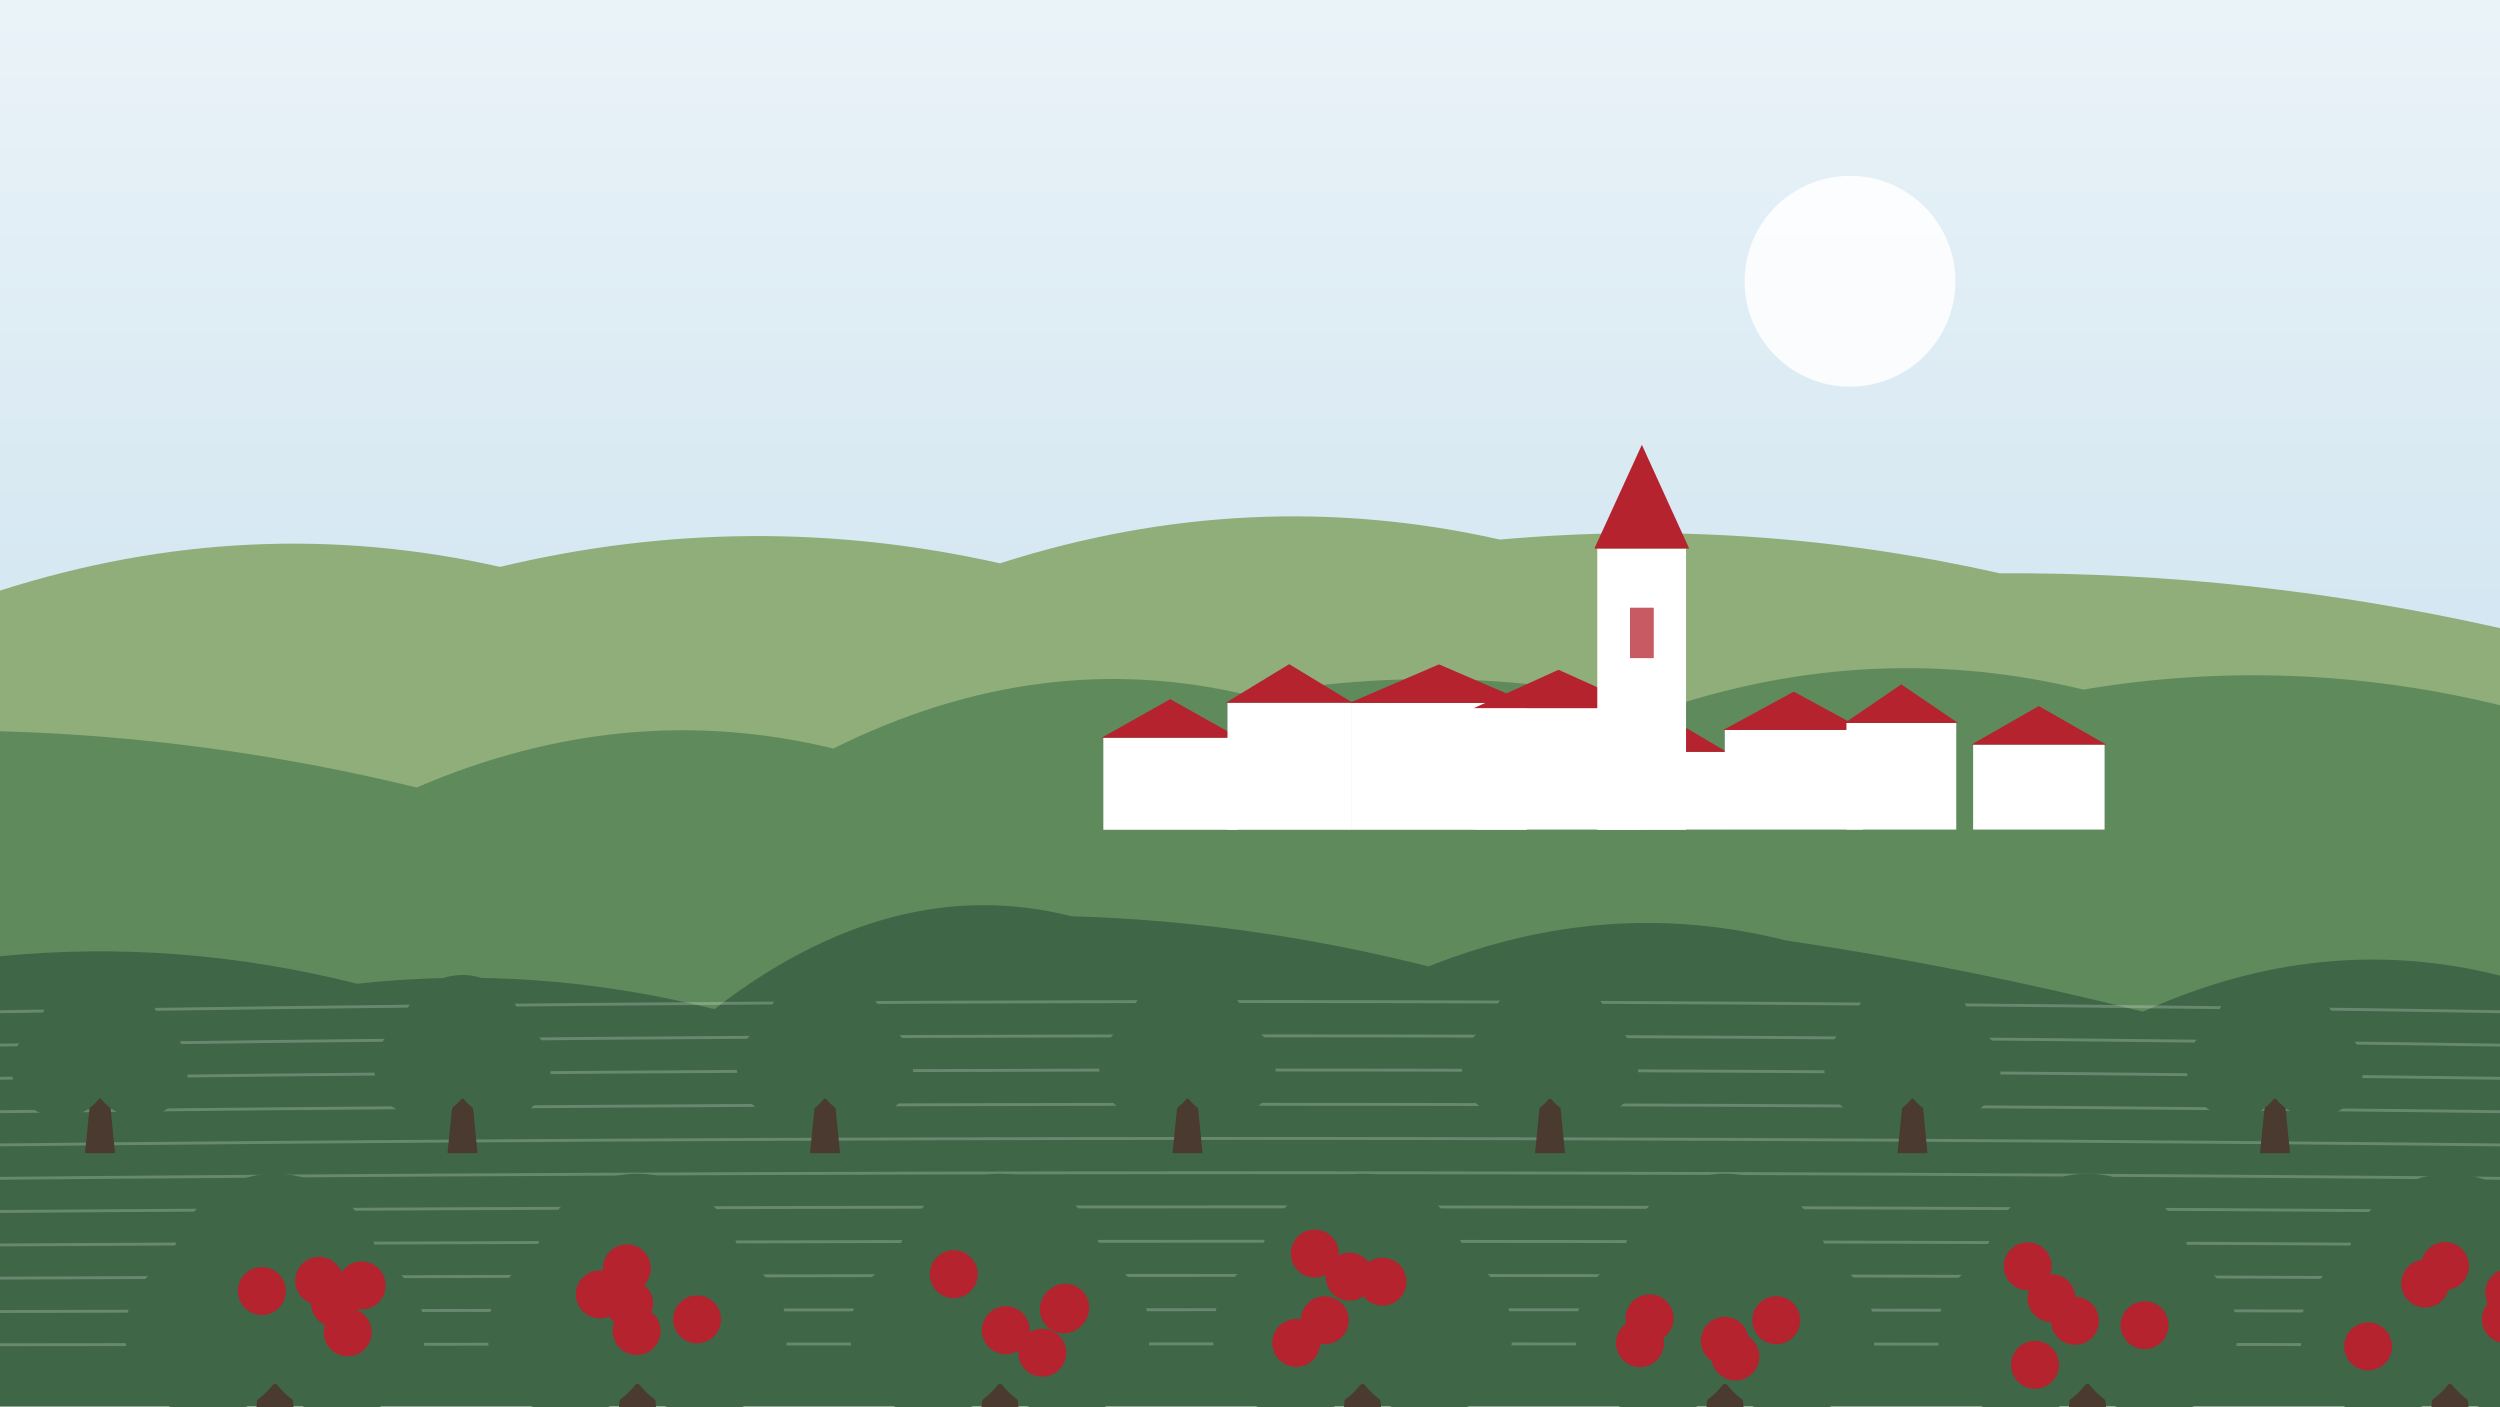
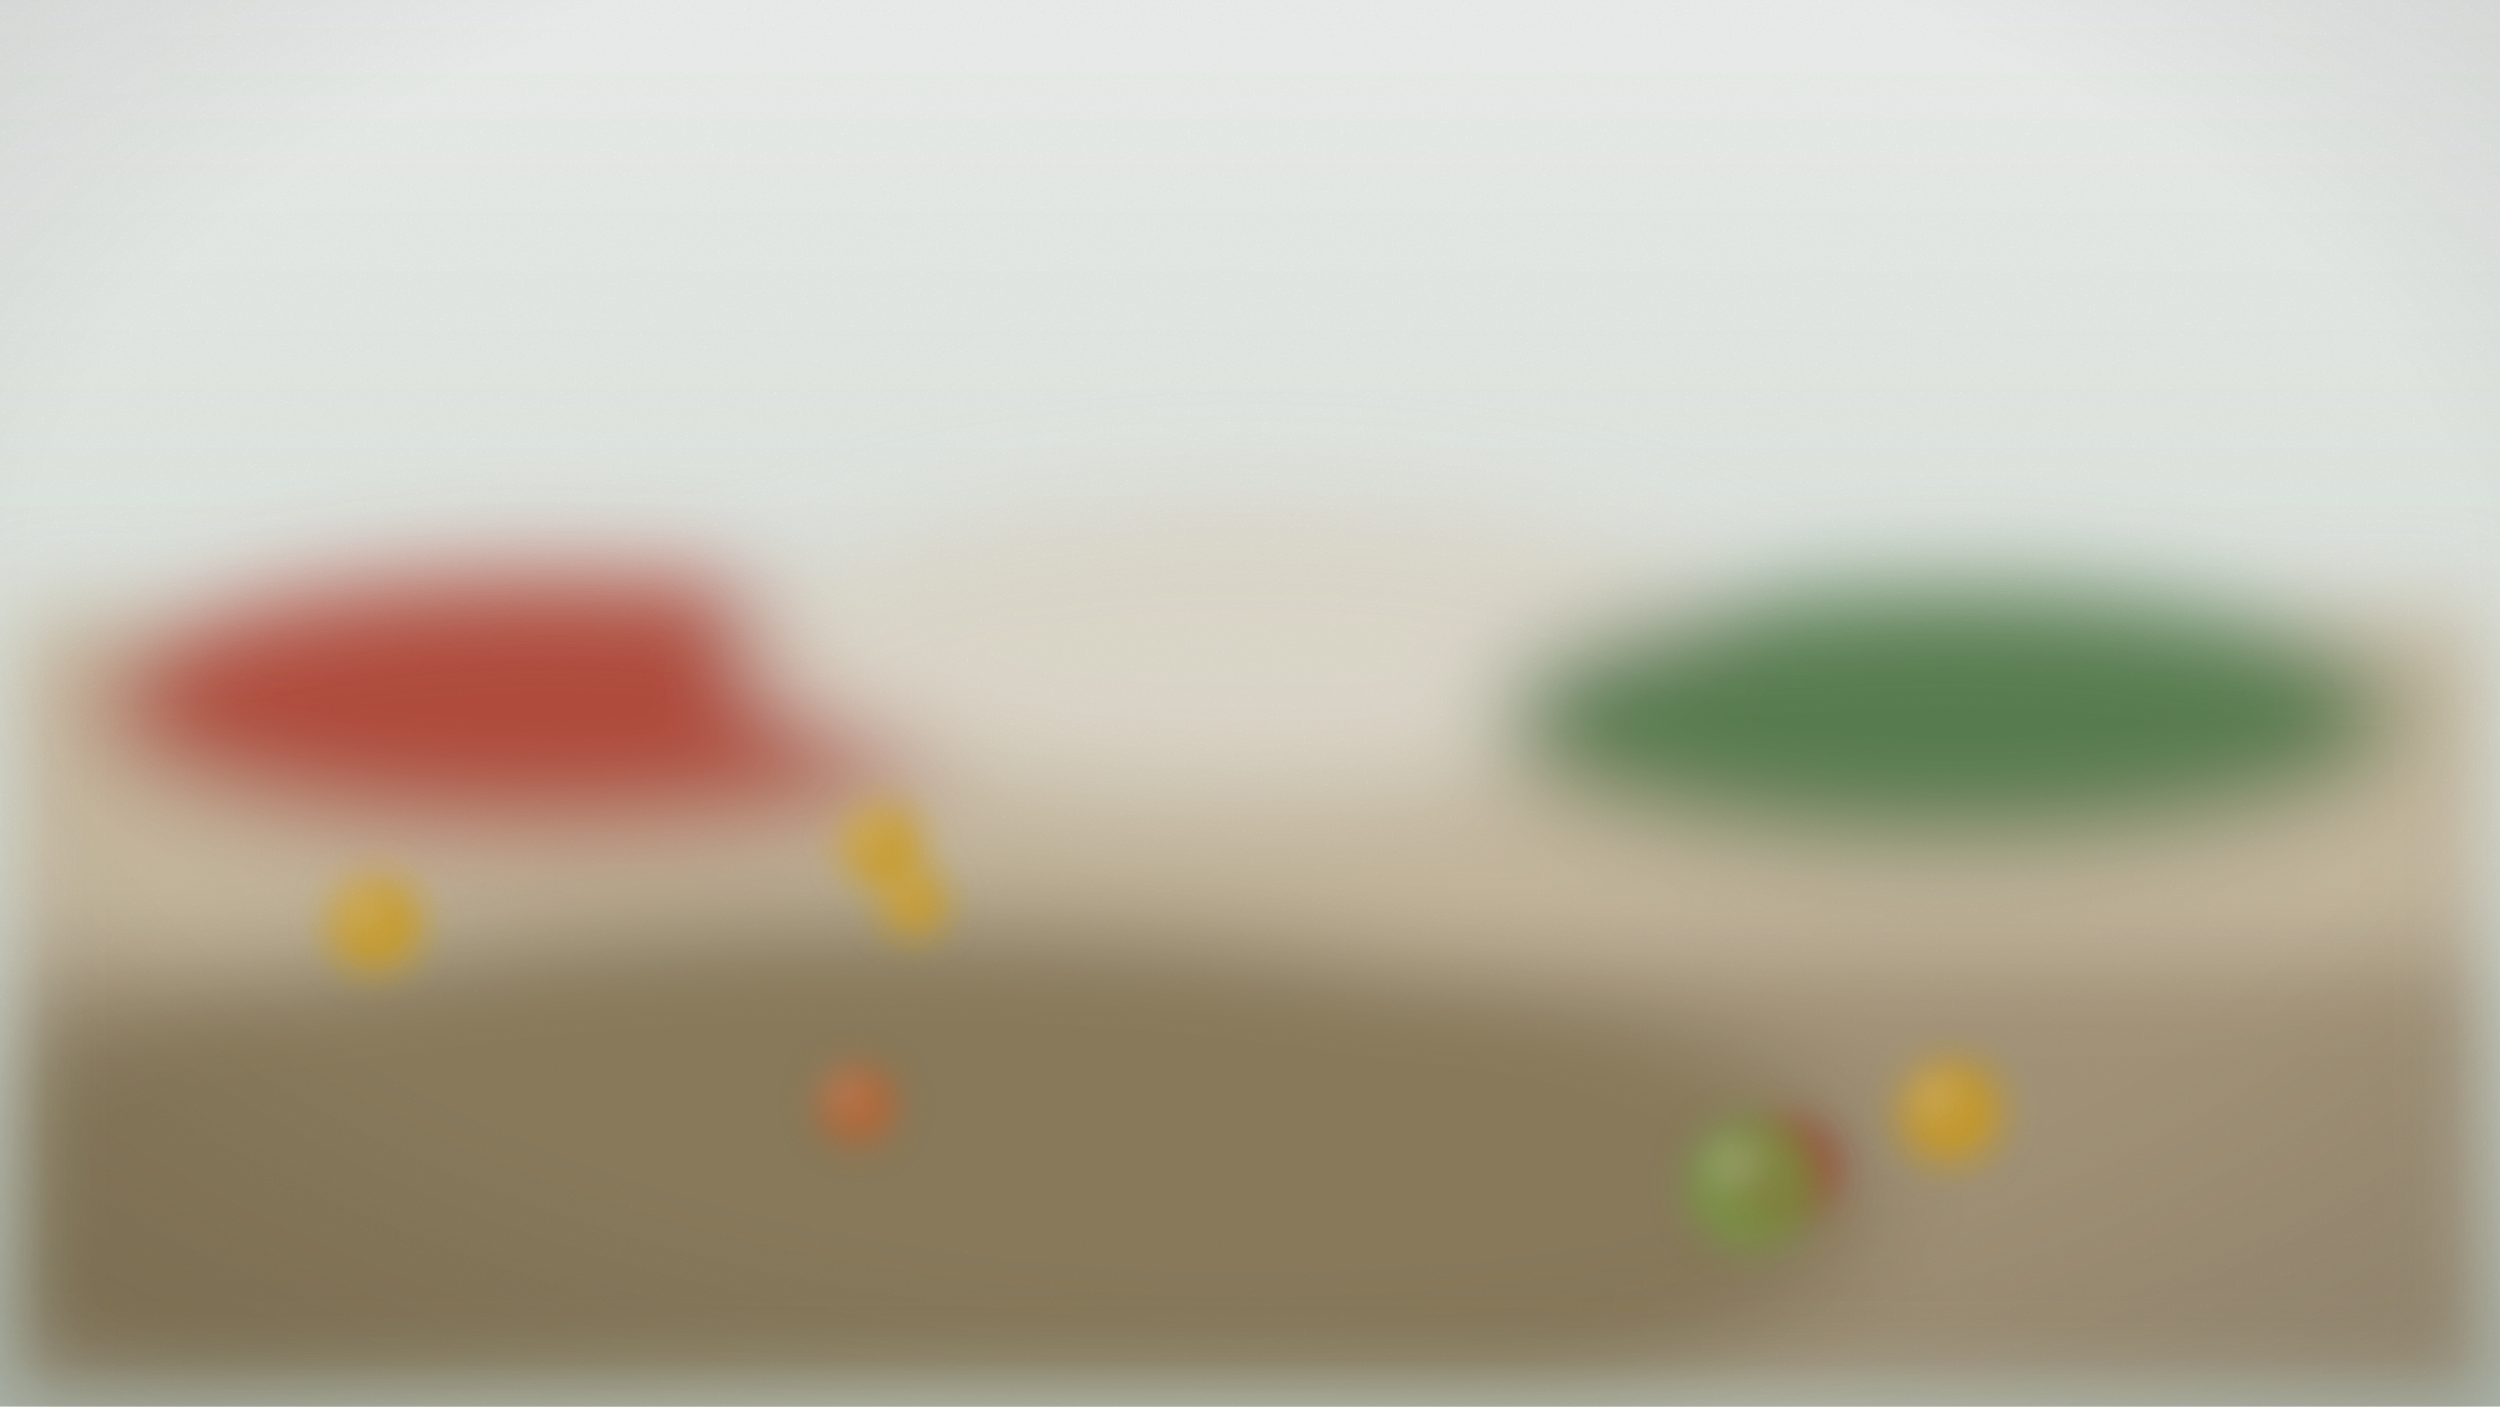
<svg xmlns="http://www.w3.org/2000/svg" viewBox="0 0 1200 675" width="1200" height="675" role="img">
  <defs>
    <linearGradient id="ceu" x1="0" y1="0" x2="0" y2="1">
-       <stop offset="0%" stop-color="#EAF3F8" />
-       <stop offset="55%" stop-color="#CFE4F0" />
-       <stop offset="100%" stop-color="#A9CDE2" />
+       <stop offset="0%" stop-color="#F3F6F4" />
+       <stop offset="55%" stop-color="#E2E9E2" />
+       <stop offset="100%" stop-color="#CBD8CC" />
    </linearGradient>
+     <radialGradient id="vinheta" cx="50%" cy="42%" r="78%">
+       <stop offset="62%" stop-color="#000" stop-opacity="0" />
+       <stop offset="100%" stop-color="#000" stop-opacity="0.13" />
+     </radialGradient>
+     <filter id="desfoque" x="-25%" y="-25%" width="150%" height="150%">
+       <feGaussianBlur stdDeviation="23" />
+     </filter>
+     <filter id="medio" x="-30%" y="-30%" width="160%" height="160%">
+       <feGaussianBlur stdDeviation="8.8" />
+     </filter>
+     <filter id="suave" x="-40%" y="-40%" width="180%" height="180%">
+       <feGaussianBlur stdDeviation="8.2" />
+     </filter>
+     <filter id="grao">
+       <feTurbulence type="fractalNoise" baseFrequency="0.9" numOctaves="2" stitchTiles="stitch" />
+       <feColorMatrix type="matrix" values="0 0 0 0 0  0 0 0 0 0  0 0 0 0 0  0.7 0.7 0.7 0 0" />
+     </filter>
  </defs>
  <rect width="1200" height="675" fill="url(#ceu)" />
-   <circle cx="888" cy="135" r="50.6" fill="#FFFFFF" opacity="0.85" />
-   <path d="M0 675 L0 283.5 Q120 245.1 240 272.1 Q360 243.4 480 270.4 Q600 232 720 259 Q840 248.2 960 275.2 Q1080 274.5 1200 301.5 L1200 675 Z" fill="#8FAE7A" />
-   <path d="M0 675 L0 351 Q100 353.7 200 378 Q300 335 400 359.3 Q500 309.6 600 333.9 Q700 315.5 800 339.8 Q900 306.7 1000 331 Q1100 314.2 1200 338.5 L1200 675 Z" fill="#5F8A5C" />
-   <g>
-     <rect x="529.6" y="354.1" width="64.3" height="44.2" fill="#FFFFFF" />
-     <path d="M528.8 354.1 L561.7 335.6 L594.7 354.1 Z" fill="#B4232E" />
-     <rect x="589.2" y="337.3" width="59.3" height="61" fill="#FFFFFF" />
-     <path d="M588.4 337.3 L618.8 318.8 L649.3 337.3 Z" fill="#B4232E" />
-     <rect x="648.5" y="337.4" width="84.3" height="60.9" fill="#FFFFFF" />
-     <path d="M647.7 337.4 L690.7 318.9 L733.7 337.4 Z" fill="#B4232E" />
-     <rect x="708.2" y="339.9" width="79.9" height="58.3" fill="#FFFFFF" />
-     <path d="M707.4 339.9 L748.1 321.5 L788.9 339.9 Z" fill="#B4232E" />
-     <rect x="767.4" y="360.9" width="60.6" height="37.3" fill="#FFFFFF" />
-     <path d="M766.6 360.9 L797.7 342.5 L828.8 360.9 Z" fill="#B4232E" />
-     <rect x="827.9" y="350.4" width="66.2" height="47.8" fill="#FFFFFF" />
-     <path d="M827.1 350.4 L861 332 L894.9 350.4 Z" fill="#B4232E" />
-     <rect x="886.3" y="347" width="52.7" height="51.2" fill="#FFFFFF" />
-     <path d="M885.5 347 L912.6 328.5 L939.8 347 Z" fill="#B4232E" />
-     <rect x="947.1" y="357.4" width="63.1" height="40.8" fill="#FFFFFF" />
-     <path d="M946.3 357.4 L978.6 338.9 L1011 357.4 Z" fill="#B4232E" />
-     <rect x="766.7" y="263.3" width="42.6" height="135" fill="#FFFFFF" />
-     <path d="M765.3 263.3 L788.1 213.5 L810.8 263.3 Z" fill="#B4232E" />
-     <rect x="782.4 " y="291.7" width="11.4" height="24.2" fill="#B4232E" opacity="0.75" />
+   <g filter="url(#desfoque)">
+     <rect x="-120" y="297" width="1440" height="472.5" fill="#CDBFA5" opacity="1" />
+     <ellipse cx="264" cy="337.5" rx="216" ry="60.8" fill="#B8503F" opacity="1" />
+     <ellipse cx="600" cy="310.5" rx="240" ry="67.5" fill="#E5E0D2" opacity="1" />
+     <ellipse cx="936" cy="344.3" rx="216" ry="60.8" fill="#5C8253" opacity="1" />
+     <rect x="-120" y="459" width="1440" height="303.8" fill="#A9997D" opacity="1" />
+     <ellipse cx="420" cy="573.8" rx="480" ry="135" fill="#8F805F" opacity="1" />
  </g>
-   <path d="M0 675 L0 459 Q85.7 450.6 171.4 472.2 Q257.1 462.8 342.9 484.4 Q428.6 418.2 514.3 439.8 Q600 442.3 685.7 463.9 Q771.4 429.8 857.1 451.4 Q942.9 464 1028.6 485.6 Q1114.3 446.7 1200 468.3 L1200 675 Z" fill="#3E6647" />
-   <path d="M-24 486 Q600 475.5 1224 486" fill="none" stroke="#FFFFFF" stroke-width="1.4" opacity="0.22" />
-   <path d="M-24 502 Q600 492.4 1224 502" fill="none" stroke="#FFFFFF" stroke-width="1.4" opacity="0.22" />
-   <path d="M-24 517.9 Q600 509.3 1224 517.9" fill="none" stroke="#FFFFFF" stroke-width="1.4" opacity="0.22" />
-   <path d="M-24 533.9 Q600 526.2 1224 533.9" fill="none" stroke="#FFFFFF" stroke-width="1.4" opacity="0.22" />
-   <path d="M-24 549.8 Q600 543.1 1224 549.8" fill="none" stroke="#FFFFFF" stroke-width="1.4" opacity="0.22" />
-   <path d="M-24 565.8 Q600 560 1224 565.8" fill="none" stroke="#FFFFFF" stroke-width="1.4" opacity="0.22" />
-   <path d="M-24 581.7 Q600 576.9 1224 581.7" fill="none" stroke="#FFFFFF" stroke-width="1.4" opacity="0.22" />
-   <path d="M-24 597.7 Q600 593.9 1224 597.7" fill="none" stroke="#FFFFFF" stroke-width="1.4" opacity="0.22" />
-   <path d="M-24 613.6 Q600 610.8 1224 613.6" fill="none" stroke="#FFFFFF" stroke-width="1.4" opacity="0.22" />
-   <path d="M-24 629.6 Q600 627.7 1224 629.6" fill="none" stroke="#FFFFFF" stroke-width="1.4" opacity="0.22" />
-   <path d="M-24 645.5 Q600 644.6 1224 645.5" fill="none" stroke="#FFFFFF" stroke-width="1.4" opacity="0.22" />
-   <g>
-     <path d="M40.8 553.5 L44 522 L52.1 522 L55.2 553.5 Z" fill="#4B3A2F" />
-     <circle cx="29.1" cy="513" r="23.4" fill="#3E6647" />
-     <circle cx="48" cy="497.7" r="29.7" fill="#3E6647" />
-     <circle cx="66.9" cy="513" r="23.4" fill="#3E6647" />
+   <g filter="url(#suave)">
+     <circle cx="438.6" cy="433.3" r="16.3" fill="#D6A21E" opacity="0.8" />
+     <circle cx="433.7" cy="428.4" r="5.7" fill="#FFFFFF" opacity="0.22" />
+     <circle cx="855.6" cy="562.5" r="26.4" fill="#A62531" opacity="0.8" />
+     <circle cx="847.7" cy="554.5" r="9.2" fill="#FFFFFF" opacity="0.22" />
+     <circle cx="423.1" cy="405.9" r="19.4" fill="#D6A21E" opacity="0.8" />
+     <circle cx="417.2" cy="400" r="6.8" fill="#FFFFFF" opacity="0.22" />
+     <circle cx="411.5" cy="530.3" r="19" fill="#C4682F" opacity="0.8" />
+     <circle cx="405.8" cy="524.6" r="6.6" fill="#FFFFFF" opacity="0.22" />
+     <circle cx="841.1" cy="568.3" r="31.6" fill="#7E9C43" opacity="0.8" />
+     <circle cx="831.7" cy="558.8" r="11" fill="#FFFFFF" opacity="0.22" />
+     <circle cx="936.2" cy="533.7" r="24.9" fill="#D6A21E" opacity="0.8" />
+     <circle cx="928.7" cy="526.2" r="8.7" fill="#FFFFFF" opacity="0.22" />
+     <circle cx="180" cy="443.4" r="22.9" fill="#D6A21E" opacity="0.8" />
+     <circle cx="173.2" cy="436.5" r="8" fill="#FFFFFF" opacity="0.22" />
  </g>
-   <g>
-     <path d="M214.8 553.5 L218 522 L226.1 522 L229.2 553.5 Z" fill="#4B3A2F" />
-     <circle cx="203.1" cy="513" r="23.4" fill="#3E6647" />
-     <circle cx="222" cy="497.7" r="29.7" fill="#3E6647" />
-     <circle cx="240.9" cy="513" r="23.4" fill="#3E6647" />
-   </g>
-   <g>
-     <path d="M388.8 553.5 L392 522 L400.1 522 L403.2 553.5 Z" fill="#4B3A2F" />
-     <circle cx="377.1" cy="513" r="23.4" fill="#3E6647" />
-     <circle cx="396" cy="497.7" r="29.7" fill="#3E6647" />
-     <circle cx="414.9" cy="513" r="23.4" fill="#3E6647" />
-   </g>
-   <g>
-     <path d="M562.8 553.5 L566 522 L574.1 522 L577.2 553.5 Z" fill="#4B3A2F" />
-     <circle cx="551.1" cy="513" r="23.4" fill="#3E6647" />
-     <circle cx="570" cy="497.7" r="29.7" fill="#3E6647" />
-     <circle cx="588.9" cy="513" r="23.4" fill="#3E6647" />
-   </g>
-   <g>
-     <path d="M736.8 553.5 L740 522 L748.1 522 L751.2 553.5 Z" fill="#4B3A2F" />
-     <circle cx="725.1" cy="513" r="23.4" fill="#3E6647" />
-     <circle cx="744" cy="497.7" r="29.7" fill="#3E6647" />
-     <circle cx="762.9" cy="513" r="23.4" fill="#3E6647" />
-   </g>
-   <g>
-     <path d="M910.8 553.5 L914 522 L922.1 522 L925.2 553.5 Z" fill="#4B3A2F" />
-     <circle cx="899.1" cy="513" r="23.4" fill="#3E6647" />
-     <circle cx="918" cy="497.7" r="29.7" fill="#3E6647" />
-     <circle cx="936.9" cy="513" r="23.4" fill="#3E6647" />
-   </g>
-   <g>
-     <path d="M1084.8 553.5 L1088 522 L1096.1 522 L1099.2 553.5 Z" fill="#4B3A2F" />
-     <circle cx="1073.1" cy="513" r="23.4" fill="#3E6647" />
-     <circle cx="1092" cy="497.7" r="29.7" fill="#3E6647" />
-     <circle cx="1110.9" cy="513" r="23.4" fill="#3E6647" />
-   </g>
-   <g>
-     <path d="M119.8 708.8 L125.1 655.2 L138.9 655.2 L144.2 708.8 Z" fill="#4B3A2F" />
-     <circle cx="99.9" cy="639.9" r="39.8" fill="#3E6647" />
-     <circle cx="132" cy="613.9" r="50.5" fill="#3E6647" />
-     <circle cx="164.1" cy="639.9" r="39.8" fill="#3E6647" />
-     <circle cx="153.2" cy="614.8" r="11.5" fill="#B4232E" />
-     <circle cx="173.6" cy="617" r="11.5" fill="#B4232E" />
-     <circle cx="125.7" cy="619.7" r="11.5" fill="#B4232E" />
-     <circle cx="166.9" cy="639.5" r="11.5" fill="#B4232E" />
-     <circle cx="160.8" cy="625.5" r="11.5" fill="#B4232E" />
-   </g>
-   <g>
-     <path d="M293.8 708.8 L299.1 655.2 L312.9 655.2 L318.2 708.8 Z" fill="#4B3A2F" />
-     <circle cx="273.9" cy="639.9" r="39.8" fill="#3E6647" />
-     <circle cx="306" cy="613.9" r="50.5" fill="#3E6647" />
-     <circle cx="338.1" cy="639.9" r="39.8" fill="#3E6647" />
-     <circle cx="305.6" cy="638.9" r="11.5" fill="#B4232E" />
-     <circle cx="334.6" cy="633.3" r="11.5" fill="#B4232E" />
-     <circle cx="302" cy="625.7" r="11.5" fill="#B4232E" />
-     <circle cx="300.9" cy="608.8" r="11.5" fill="#B4232E" />
-     <circle cx="287.9" cy="621.3" r="11.5" fill="#B4232E" />
-   </g>
-   <g>
-     <path d="M467.8 708.8 L473.1 655.2 L486.9 655.2 L492.2 708.8 Z" fill="#4B3A2F" />
-     <circle cx="447.9" cy="639.9" r="39.8" fill="#3E6647" />
-     <circle cx="480" cy="613.9" r="50.5" fill="#3E6647" />
-     <circle cx="512.1" cy="639.9" r="39.8" fill="#3E6647" />
-     <circle cx="510.6" cy="628.5" r="11.5" fill="#B4232E" />
-     <circle cx="511.3" cy="627.7" r="11.5" fill="#B4232E" />
-     <circle cx="500.3" cy="649.3" r="11.5" fill="#B4232E" />
-     <circle cx="457.8" cy="611.6" r="11.5" fill="#B4232E" />
-     <circle cx="482.8" cy="638.5" r="11.5" fill="#B4232E" />
-   </g>
-   <g>
-     <path d="M641.8 708.8 L647.1 655.2 L660.9 655.2 L666.2 708.8 Z" fill="#4B3A2F" />
-     <circle cx="621.9" cy="639.9" r="39.8" fill="#3E6647" />
-     <circle cx="654" cy="613.9" r="50.5" fill="#3E6647" />
-     <circle cx="686.1" cy="639.9" r="39.8" fill="#3E6647" />
-     <circle cx="622.2" cy="644.6" r="11.5" fill="#B4232E" />
-     <circle cx="647.8" cy="612.8" r="11.5" fill="#B4232E" />
-     <circle cx="635.9" cy="633.7" r="11.5" fill="#B4232E" />
-     <circle cx="631.1" cy="601.7" r="11.5" fill="#B4232E" />
-     <circle cx="663.6" cy="615.2" r="11.5" fill="#B4232E" />
-   </g>
-   <g>
-     <path d="M815.8 708.8 L821.1 655.2 L834.9 655.2 L840.2 708.8 Z" fill="#4B3A2F" />
-     <circle cx="795.9" cy="639.9" r="39.8" fill="#3E6647" />
-     <circle cx="828" cy="613.9" r="50.5" fill="#3E6647" />
-     <circle cx="860.1" cy="639.9" r="39.8" fill="#3E6647" />
-     <circle cx="787.2" cy="644.7" r="11.5" fill="#B4232E" />
-     <circle cx="827.9" cy="643.6" r="11.5" fill="#B4232E" />
-     <circle cx="833" cy="651.1" r="11.5" fill="#B4232E" />
-     <circle cx="791.8" cy="632.8" r="11.5" fill="#B4232E" />
-     <circle cx="852.6" cy="633.7" r="11.5" fill="#B4232E" />
-   </g>
-   <g>
-     <path d="M989.8 708.8 L995.1 655.2 L1008.9 655.2 L1014.2 708.8 Z" fill="#4B3A2F" />
-     <circle cx="969.9" cy="639.9" r="39.8" fill="#3E6647" />
-     <circle cx="1002" cy="613.9" r="50.5" fill="#3E6647" />
-     <circle cx="1034.1" cy="639.9" r="39.8" fill="#3E6647" />
-     <circle cx="976.8" cy="655.1" r="11.5" fill="#B4232E" />
-     <circle cx="1029.4" cy="636.1" r="11.5" fill="#B4232E" />
-     <circle cx="996" cy="634" r="11.5" fill="#B4232E" />
-     <circle cx="984.7" cy="623.1" r="11.5" fill="#B4232E" />
-     <circle cx="973.3" cy="607.8" r="11.5" fill="#B4232E" />
-   </g>
-   <g>
-     <path d="M1163.8 708.8 L1169.1 655.2 L1182.9 655.2 L1188.2 708.8 Z" fill="#4B3A2F" />
-     <circle cx="1143.9" cy="639.9" r="39.8" fill="#3E6647" />
-     <circle cx="1176" cy="613.9" r="50.5" fill="#3E6647" />
-     <circle cx="1208.1" cy="639.9" r="39.8" fill="#3E6647" />
-     <circle cx="1136.7" cy="646.3" r="11.5" fill="#B4232E" />
-     <circle cx="1202.8" cy="633.2" r="11.5" fill="#B4232E" />
-     <circle cx="1164.1" cy="616.1" r="11.5" fill="#B4232E" />
-     <circle cx="1204.4" cy="620.5" r="11.5" fill="#B4232E" />
-     <circle cx="1173.6" cy="607.7" r="11.5" fill="#B4232E" />
-   </g>
+   <rect width="1200" height="675" fill="url(#vinheta)" />
+   <rect width="1200" height="675" filter="url(#grao)" opacity="0.055" />
</svg>
